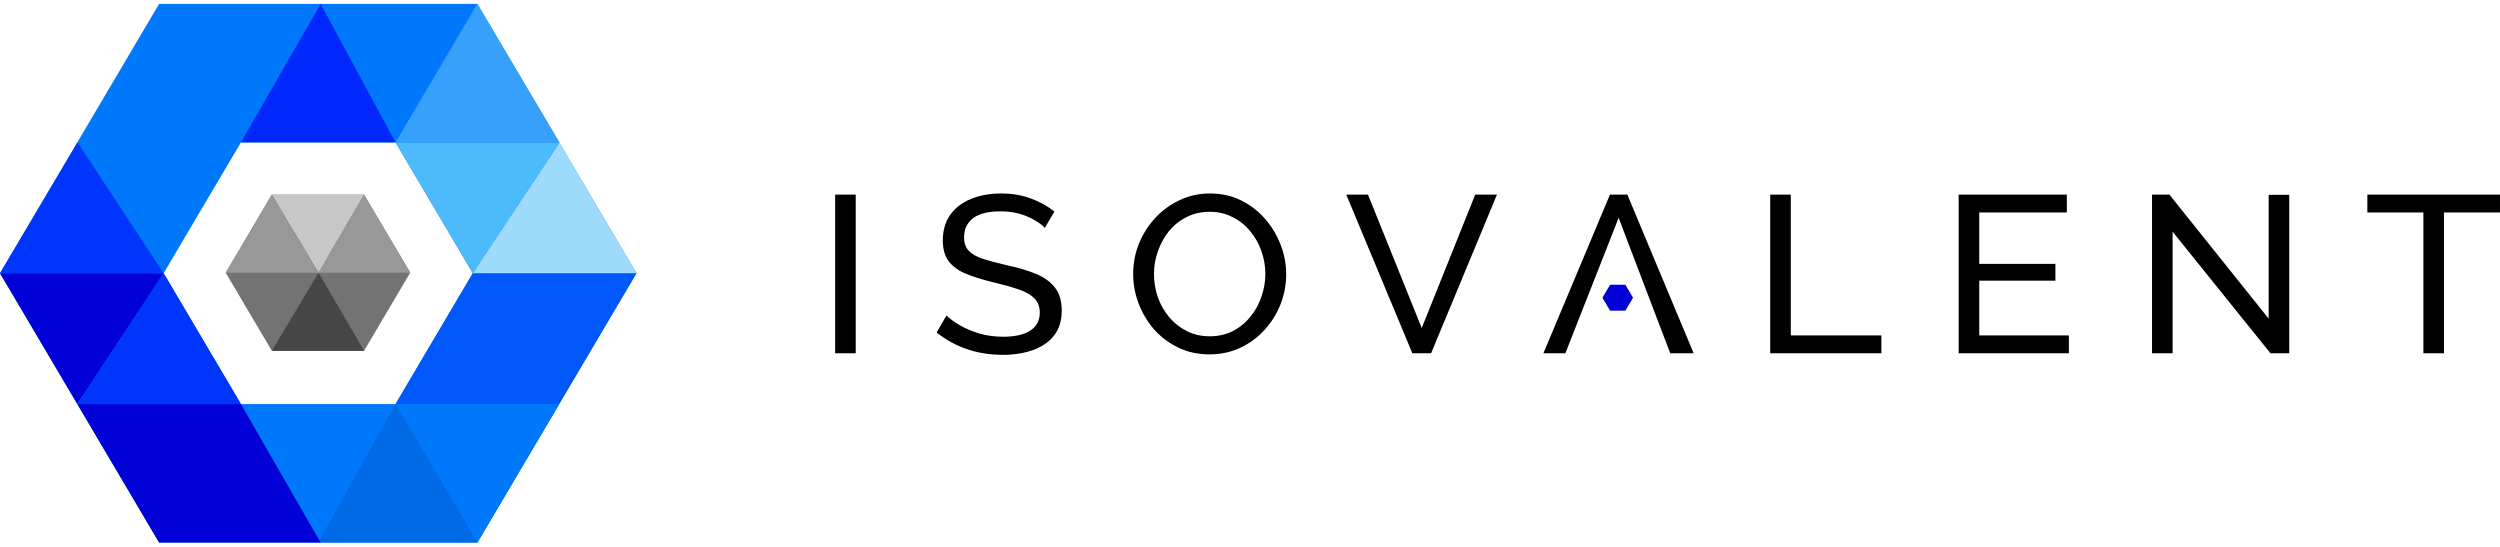
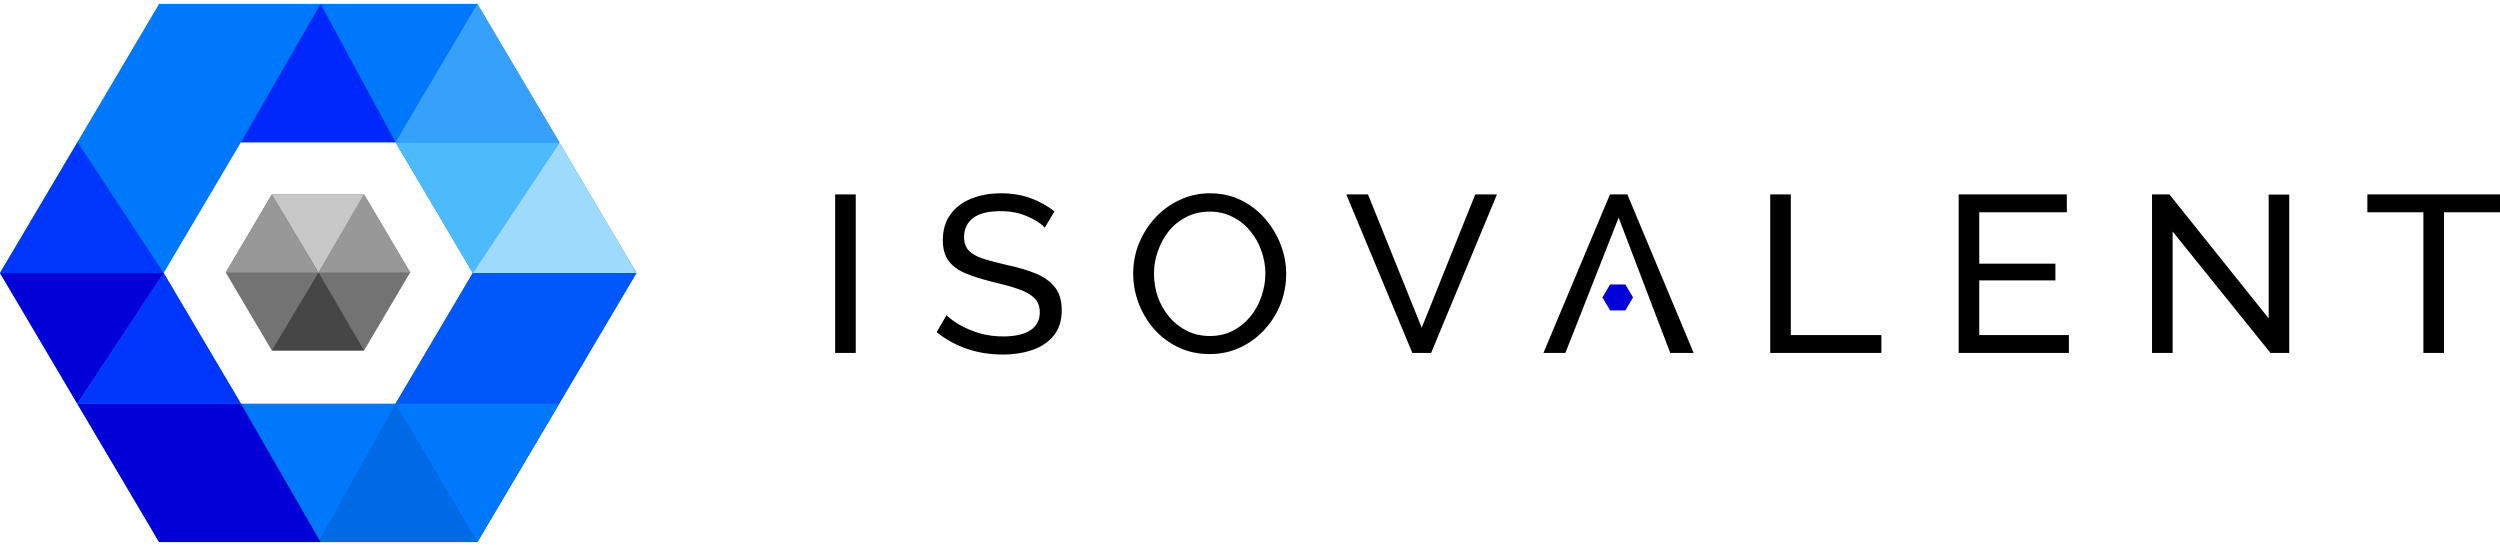
- <svg xmlns="http://www.w3.org/2000/svg" width="183" height="40" viewBox="0 0 183 40" fill="none">
-   <path fill-rule="evenodd" clip-rule="evenodd" d="M34.941 0.285H11.647L0 20L11.647 39.715H34.941L46.589 20L34.941 0.285ZM28.952 10.423H17.637L11.979 20L17.637 29.577H28.952L34.609 20L28.952 10.423Z" fill="#0078FB" />
-   <path d="M19.898 14.248H26.65L30.026 19.963L26.65 25.677H19.898L16.521 19.963L19.898 14.248Z" fill="#737373" />
-   <path d="M26.651 25.678L23.318 19.963L19.898 25.678H26.651Z" fill="#464646" />
-   <path d="M26.651 14.248H19.898L23.318 19.963L26.651 14.248Z" fill="#C7C7C7" />
-   <path d="M26.65 14.248L23.317 19.963H30.044L26.65 14.248ZM23.317 19.963L19.898 14.248L16.521 19.963H23.317Z" fill="#989898" />
-   <path d="M34.94 39.715L46.588 20H34.609L28.951 29.577L34.94 39.715Z" fill="#0058FB" />
-   <path d="M34.94 39.714L40.93 29.576H28.951L34.94 39.714Z" fill="#0078FB" />
-   <path d="M40.954 10.424H28.951L34.609 20L40.954 10.424Z" fill="#4CBAFB" />
-   <path d="M40.955 10.438L34.609 20H46.588L40.955 10.438Z" fill="#9DDAFB" />
-   <path d="M23.293 39.714L28.951 29.576L34.94 39.714H23.293Z" fill="#0069E4" />
-   <path d="M0 20H11.979L5.658 29.577H17.637L23.467 39.715H11.647L5.658 29.577L0 20Z" fill="#0101D7" />
-   <path fill-rule="evenodd" clip-rule="evenodd" d="M11.979 20L5.68 10.424L0 20H11.979L17.637 29.577H5.68L11.979 20Z" fill="#0035FB" />
-   <path d="M28.952 10.423L23.467 0.285L17.637 10.423H28.952Z" fill="#0027FB" />
-   <path d="M34.94 0.285L28.951 10.423H40.954L34.94 0.285Z" fill="#37A0FB" />
-   <path d="M117.857 20.844H118.978L119.539 21.793L118.978 22.741H117.857L117.297 21.793L117.857 20.844Z" fill="#0101D7" />
-   <path d="M61.133 25.86V14.244H62.639V25.86H61.133ZM76.48 16.682C76.201 16.376 75.771 16.098 75.191 15.847C74.611 15.596 73.963 15.471 73.249 15.471C72.334 15.471 71.659 15.64 71.223 15.978C70.788 16.316 70.57 16.78 70.57 17.369C70.57 17.783 70.682 18.11 70.905 18.35C71.129 18.59 71.469 18.787 71.927 18.939C72.395 19.092 72.987 19.25 73.701 19.414C74.527 19.588 75.241 19.801 75.844 20.052C76.447 20.303 76.91 20.641 77.233 21.066C77.557 21.481 77.719 22.037 77.719 22.735C77.719 23.477 77.529 24.087 77.15 24.567C76.77 25.047 76.251 25.402 75.593 25.631C74.946 25.86 74.215 25.974 73.4 25.974C71.547 25.974 69.934 25.429 68.562 24.338L69.281 23.095C69.527 23.335 69.856 23.575 70.269 23.815C70.693 24.055 71.173 24.256 71.709 24.42C72.256 24.573 72.831 24.649 73.433 24.649C74.281 24.649 74.94 24.502 75.409 24.207C75.877 23.902 76.112 23.46 76.112 22.882C76.112 22.446 75.978 22.097 75.71 21.835C75.453 21.573 75.068 21.355 74.555 21.181C74.042 21.006 73.416 20.832 72.68 20.657C71.876 20.461 71.201 20.248 70.654 20.019C70.108 19.779 69.694 19.468 69.416 19.087C69.148 18.705 69.014 18.209 69.014 17.598C69.014 16.856 69.198 16.229 69.566 15.716C69.934 15.204 70.442 14.816 71.09 14.555C71.737 14.293 72.468 14.162 73.283 14.162C74.075 14.162 74.795 14.282 75.442 14.522C76.101 14.762 76.681 15.084 77.183 15.487L76.48 16.682ZM88.54 25.941C87.703 25.941 86.944 25.778 86.263 25.451C85.582 25.123 84.991 24.682 84.488 24.125C83.997 23.558 83.618 22.926 83.35 22.228C83.082 21.519 82.948 20.793 82.948 20.052C82.948 19.277 83.088 18.541 83.367 17.843C83.657 17.134 84.053 16.507 84.555 15.962C85.069 15.405 85.666 14.969 86.347 14.653C87.027 14.326 87.77 14.162 88.573 14.162C89.41 14.162 90.169 14.331 90.85 14.669C91.531 15.007 92.117 15.46 92.608 16.027C93.099 16.594 93.478 17.227 93.746 17.925C94.014 18.623 94.148 19.337 94.148 20.068C94.148 20.843 94.008 21.584 93.729 22.293C93.45 22.991 93.054 23.618 92.541 24.174C92.038 24.72 91.447 25.151 90.766 25.467C90.085 25.783 89.343 25.941 88.54 25.941ZM84.472 20.052C84.472 20.641 84.566 21.213 84.756 21.77C84.957 22.315 85.236 22.8 85.593 23.226C85.951 23.651 86.38 23.989 86.882 24.24C87.385 24.491 87.942 24.616 88.556 24.616C89.193 24.616 89.762 24.485 90.264 24.224C90.766 23.962 91.19 23.613 91.536 23.177C91.893 22.74 92.161 22.25 92.34 21.704C92.529 21.159 92.624 20.608 92.624 20.052C92.624 19.463 92.524 18.896 92.323 18.35C92.133 17.805 91.854 17.32 91.486 16.894C91.129 16.458 90.699 16.12 90.197 15.88C89.706 15.629 89.159 15.504 88.556 15.504C87.92 15.504 87.351 15.634 86.849 15.896C86.347 16.147 85.917 16.491 85.56 16.927C85.214 17.363 84.946 17.854 84.756 18.399C84.566 18.934 84.472 19.485 84.472 20.052ZM100.136 14.244L104.07 24.011L107.987 14.244H109.578L104.756 25.86H103.384L98.546 14.244H100.136ZM117.849 14.244H119.121L123.976 25.86H122.263L120.963 22.457L118.485 15.945L114.584 25.86H112.977L117.849 14.244ZM129.58 25.86V14.244H131.087V24.551H137.716V25.86H129.58ZM151.443 24.551V25.86H143.374V14.244H151.292V15.553H144.881V19.316H150.455V20.543H144.881V24.551H151.443ZM159.035 16.96V25.86H157.528V14.244H158.8L166.066 23.324V14.26H167.572V25.86H166.199L159.035 16.96ZM182.999 15.553H178.898V25.86H177.391V15.553H173.29V14.244H182.999V15.553Z" fill="black" />
+ <svg xmlns="http://www.w3.org/2000/svg" width="174" height="38" viewBox="0 0 174 38" fill="none">
+   <path fill-rule="evenodd" clip-rule="evenodd" d="M33.223 0.27H11.074L0 18.999L11.074 37.728H33.223L44.297 18.999L33.223 0.27ZM27.528 9.901H16.769L11.39 18.999L16.769 28.097H27.528L32.907 18.999L27.528 9.901Z" fill="#0078FB" />
+   <path d="M18.919 13.535H25.339L28.549 18.964L25.339 24.393H18.919L15.709 18.964L18.919 13.535Z" fill="#737373" />
+   <path d="M25.34 24.394L22.171 18.965L18.92 24.394H25.34Z" fill="#464646" />
+   <path d="M25.34 13.535H18.92L22.171 18.964L25.34 13.535Z" fill="#C7C7C7" />
+   <path d="M25.339 13.535L22.17 18.964H28.566L25.339 13.535ZM22.17 18.964L18.919 13.535L15.709 18.964H22.17Z" fill="#989898" />
+   <path d="M33.222 37.729L44.297 19H32.907L27.527 28.098L33.222 37.729Z" fill="#0058FB" />
+   <path d="M33.222 37.729L38.917 28.098H27.527L33.222 37.729Z" fill="#0078FB" />
+   <path d="M38.94 9.902H27.527L32.907 19L38.94 9.902Z" fill="#4CBAFB" />
+   <path d="M38.94 9.914L32.906 18.999H44.296L38.94 9.914Z" fill="#9DDAFB" />
+   <path d="M22.148 37.729L27.528 28.098L33.223 37.729H22.148Z" fill="#0069E4" />
+   <path d="M0 19H11.39L5.379 28.098H16.769L22.313 37.729H11.074L5.379 28.098L0 19Z" fill="#0101D7" />
+   <path fill-rule="evenodd" clip-rule="evenodd" d="M11.39 19L5.401 9.902L0 19H11.39L16.769 28.098H5.401L11.39 19Z" fill="#0035FB" />
+   <path d="M27.528 9.901L22.313 0.27L16.77 9.901H27.528Z" fill="#0027FB" />
+   <path d="M33.222 0.27L27.527 9.901H38.94L33.222 0.27Z" fill="#37A0FB" />
+   <path d="M112.06 19.801H113.126L113.659 20.702L113.126 21.604H112.06L111.527 20.702L112.06 19.801Z" fill="#0101D7" />
+   <path d="M58.127 24.566V13.531H59.56V24.566H58.127ZM72.719 15.847C72.454 15.556 72.046 15.292 71.494 15.054C70.942 14.816 70.326 14.697 69.647 14.697C68.777 14.697 68.135 14.857 67.721 15.178C67.308 15.499 67.1 15.94 67.1 16.499C67.1 16.893 67.207 17.204 67.419 17.432C67.631 17.66 67.955 17.846 68.39 17.991C68.835 18.137 69.398 18.287 70.077 18.442C70.862 18.608 71.542 18.81 72.115 19.048C72.688 19.287 73.128 19.608 73.436 20.012C73.743 20.406 73.897 20.934 73.897 21.597C73.897 22.302 73.717 22.882 73.356 23.338C72.995 23.794 72.502 24.131 71.876 24.348C71.26 24.566 70.565 24.675 69.791 24.675C68.029 24.675 66.496 24.157 65.191 23.12L65.875 21.939C66.108 22.167 66.421 22.395 66.814 22.623C67.217 22.851 67.674 23.043 68.183 23.198C68.703 23.343 69.249 23.416 69.823 23.416C70.629 23.416 71.255 23.276 71.701 22.996C72.146 22.706 72.369 22.286 72.369 21.737C72.369 21.323 72.242 20.991 71.987 20.742C71.743 20.494 71.377 20.287 70.889 20.121C70.401 19.955 69.806 19.789 69.106 19.623C68.342 19.437 67.7 19.235 67.18 19.017C66.66 18.789 66.267 18.494 66.002 18.131C65.748 17.769 65.62 17.297 65.62 16.717C65.62 16.012 65.795 15.417 66.146 14.93C66.496 14.443 66.978 14.075 67.594 13.826C68.209 13.578 68.904 13.453 69.679 13.453C70.433 13.453 71.117 13.567 71.733 13.795C72.359 14.023 72.91 14.329 73.388 14.712L72.719 15.847ZM84.186 24.643C83.39 24.643 82.668 24.488 82.021 24.177C81.374 23.866 80.811 23.447 80.334 22.918C79.867 22.38 79.506 21.779 79.251 21.115C78.997 20.442 78.87 19.753 78.87 19.048C78.87 18.313 79.002 17.613 79.267 16.95C79.543 16.277 79.92 15.681 80.397 15.163C80.886 14.634 81.453 14.22 82.101 13.919C82.748 13.608 83.454 13.453 84.218 13.453C85.014 13.453 85.735 13.614 86.383 13.935C87.03 14.256 87.587 14.686 88.054 15.225C88.521 15.764 88.882 16.365 89.136 17.028C89.391 17.691 89.518 18.37 89.518 19.064C89.518 19.799 89.385 20.504 89.12 21.178C88.855 21.841 88.478 22.436 87.99 22.965C87.513 23.483 86.95 23.892 86.303 24.193C85.656 24.493 84.95 24.643 84.186 24.643ZM80.318 19.048C80.318 19.608 80.408 20.152 80.588 20.68C80.78 21.198 81.045 21.659 81.385 22.064C81.724 22.468 82.132 22.789 82.61 23.027C83.088 23.265 83.618 23.385 84.202 23.385C84.807 23.385 85.348 23.26 85.825 23.012C86.303 22.763 86.706 22.431 87.035 22.017C87.375 21.602 87.629 21.136 87.799 20.618C87.979 20.1 88.07 19.577 88.07 19.048C88.07 18.489 87.974 17.95 87.783 17.432C87.603 16.914 87.338 16.453 86.987 16.049C86.648 15.634 86.239 15.313 85.762 15.085C85.295 14.847 84.775 14.728 84.202 14.728C83.597 14.728 83.056 14.852 82.578 15.101C82.101 15.339 81.692 15.665 81.353 16.08C81.024 16.494 80.769 16.96 80.588 17.479C80.408 17.986 80.318 18.509 80.318 19.048ZM95.212 13.531L98.952 22.809L102.677 13.531H104.189L99.605 24.566H98.3L93.7 13.531H95.212ZM112.054 13.531H113.263L117.879 24.566H116.251L115.014 21.333L112.658 15.147L108.95 24.566H107.422L112.054 13.531ZM123.208 24.566V13.531H124.64V23.322H130.944V24.566H123.208ZM143.996 23.322V24.566H136.323V13.531H143.852V14.774H137.756V18.349H143.056V19.515H137.756V23.322H143.996ZM151.214 16.111V24.566H149.781V13.531H150.991L157.899 22.157V13.546H159.332V24.566H158.026L151.214 16.111ZM174 14.774H170.1V24.566H168.668V14.774H164.768V13.531H174V14.774Z" fill="black" />
</svg>
